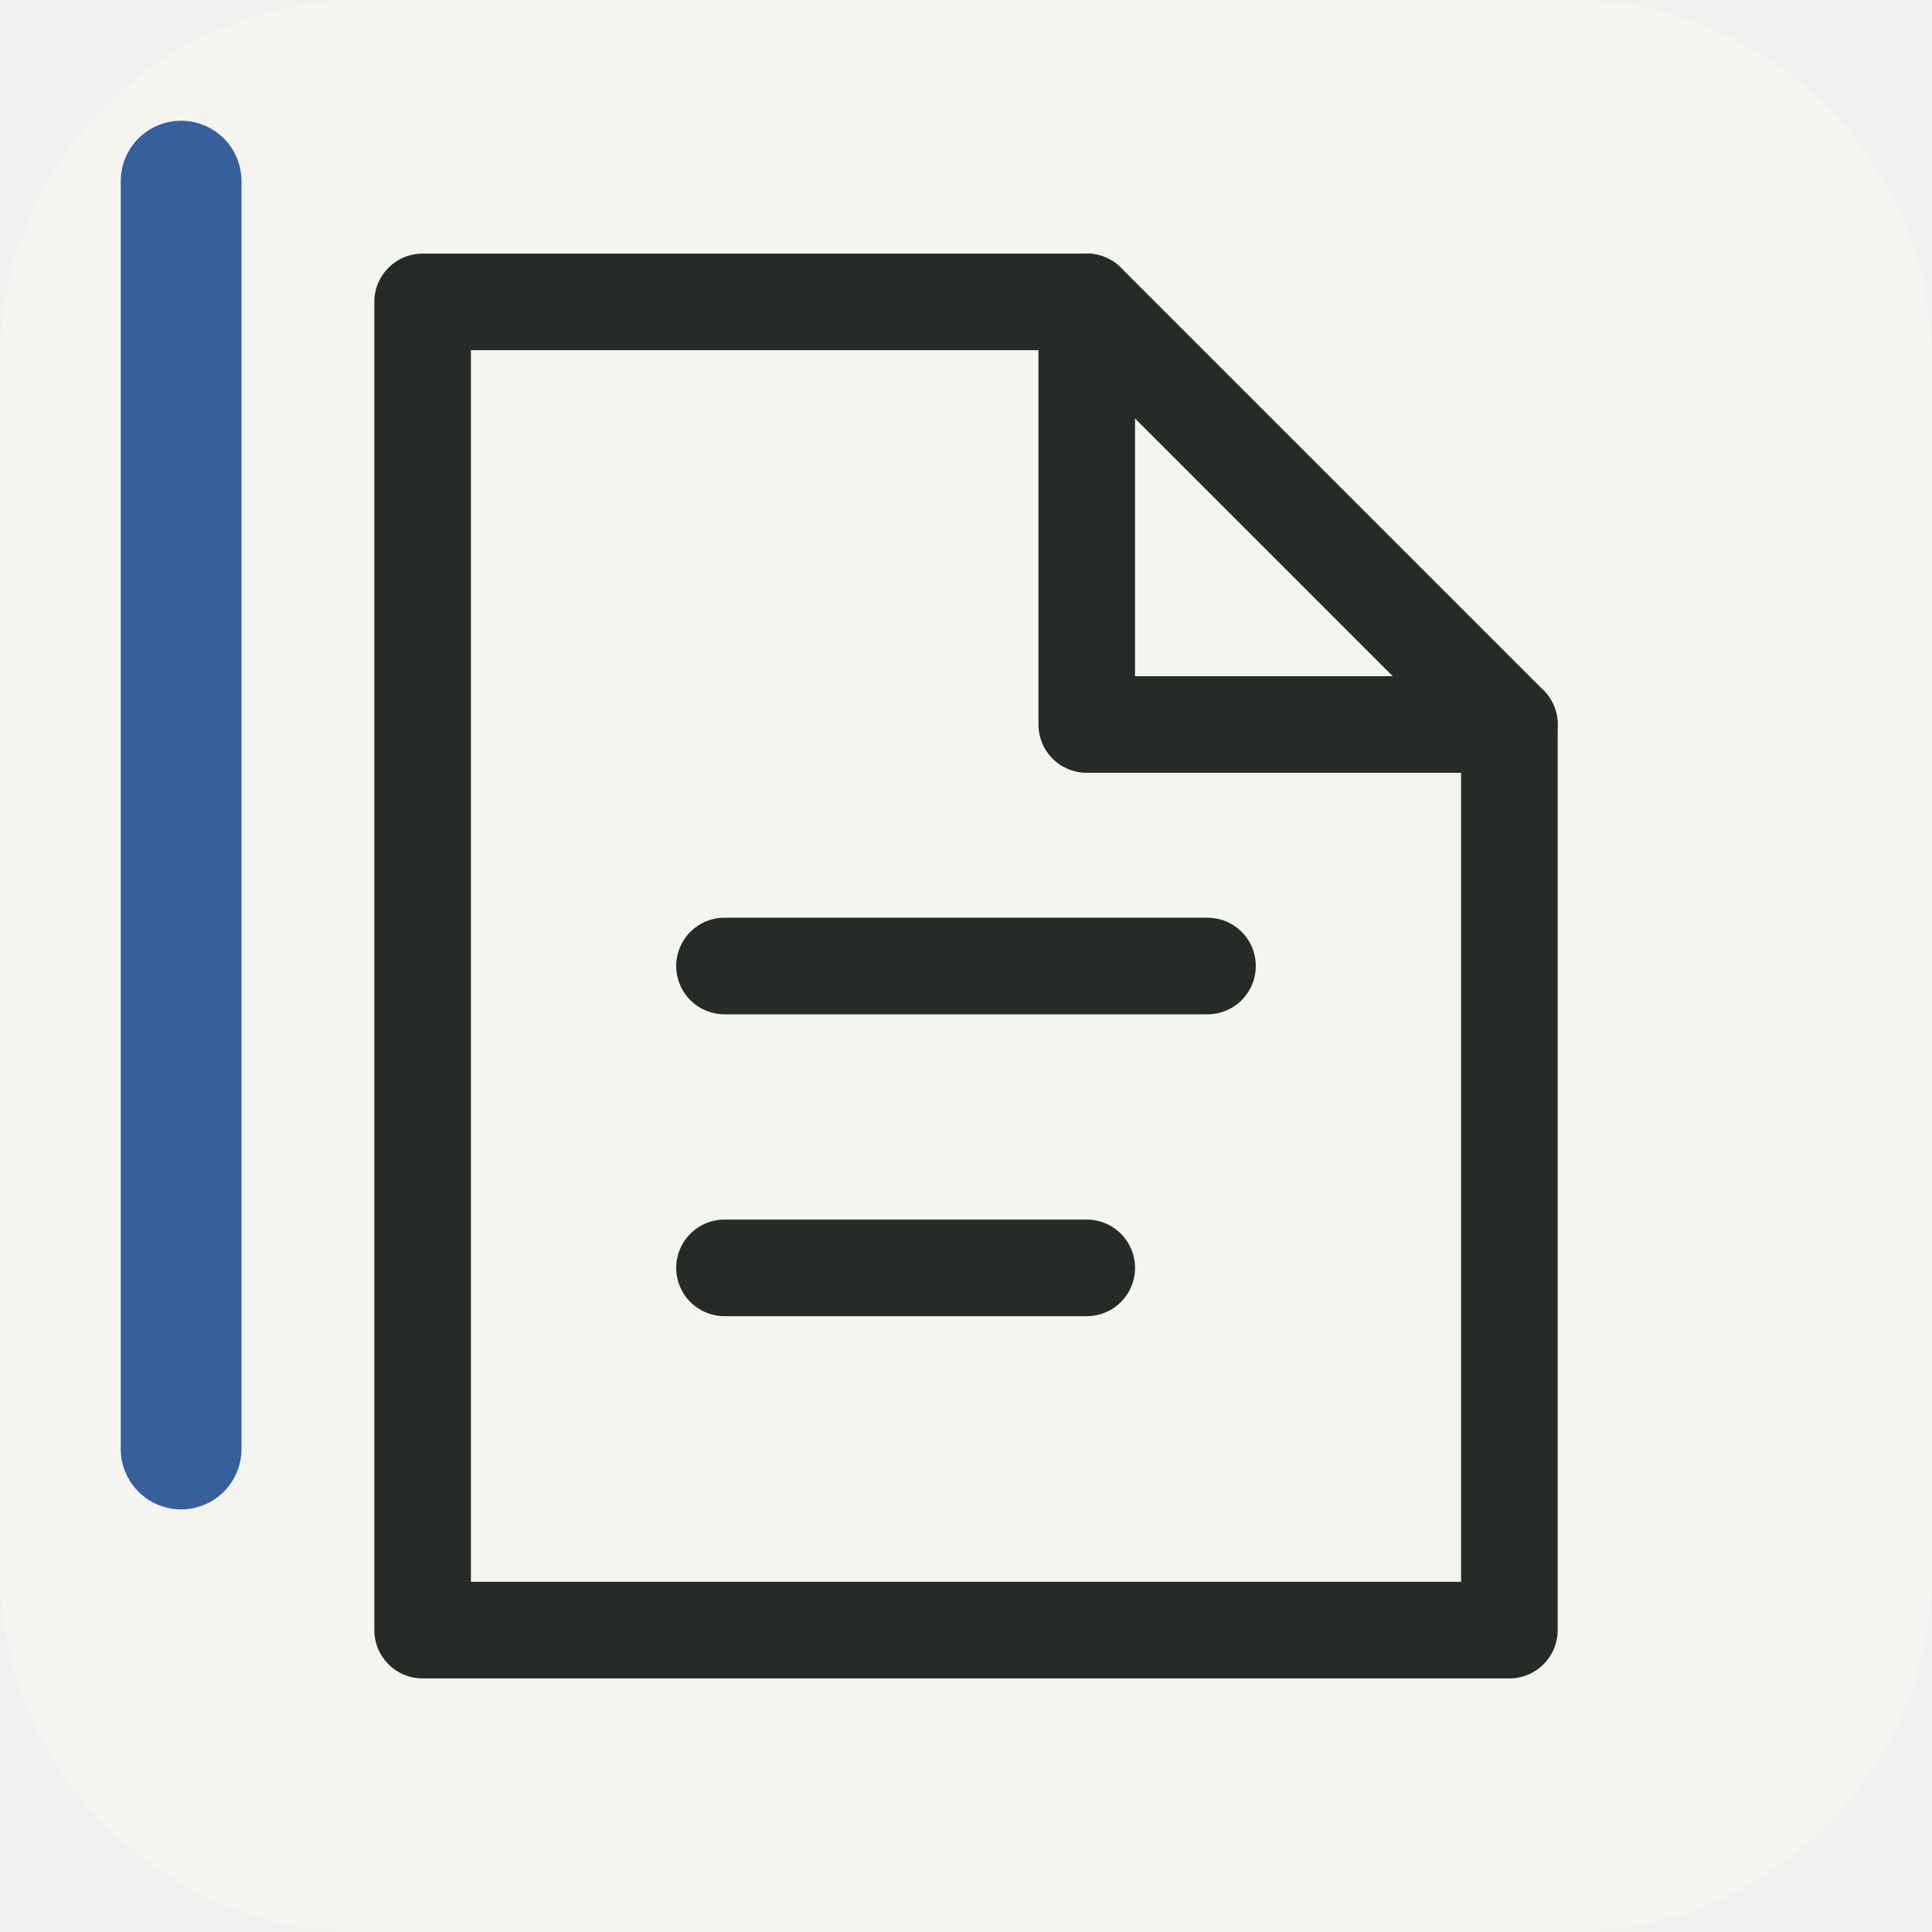
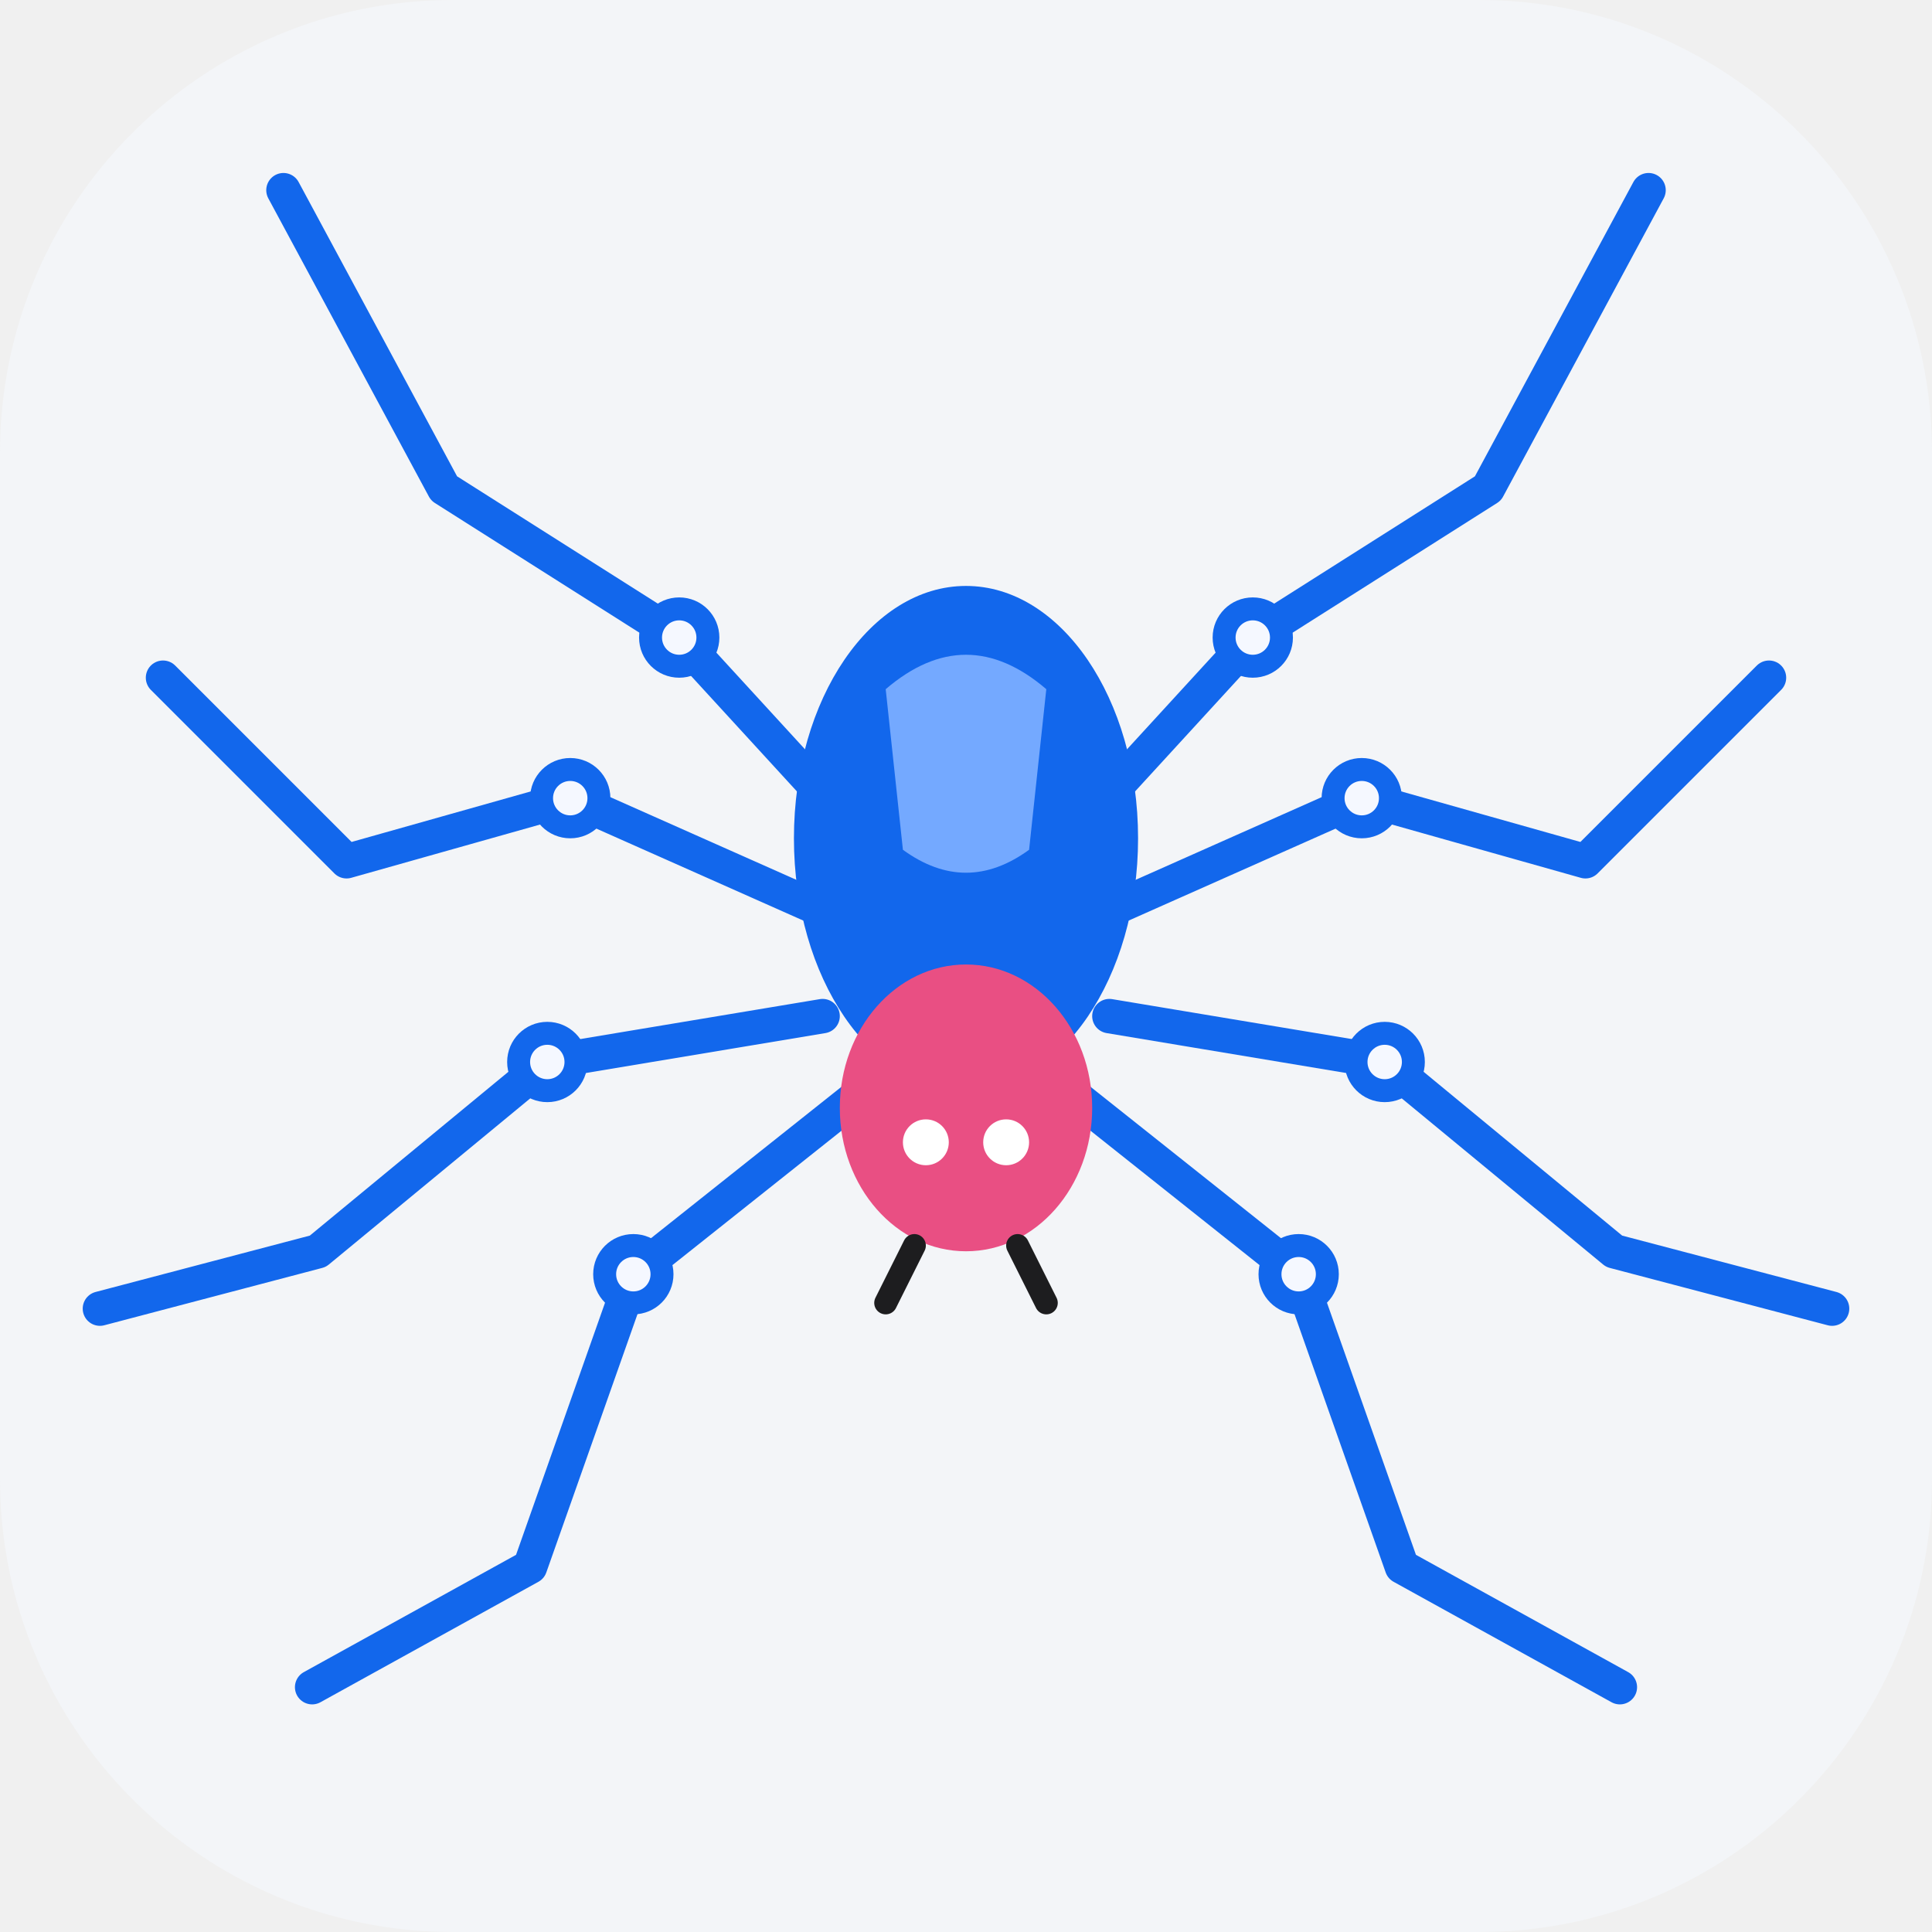
- <svg xmlns="http://www.w3.org/2000/svg" viewBox="0 0 32 32">
-   <rect width="32" height="32" rx="6" fill="#f4f4f0" />
-   <g fill="none" stroke="#272b28" stroke-width="1.6" stroke-linejoin="round" stroke-linecap="round">
-     <path d="M7 5h11l7 7v15H7Z" />
-     <path d="M18 5v7h7M12 16h8m-8 5h6" />
+ <svg xmlns="http://www.w3.org/2000/svg" width="64" height="64" viewBox="0 0 64 64" role="img" aria-labelledby="title desc">
+   <style>text{font-family:Arial,"Microsoft YaHei","PingFang SC",sans-serif;fill:#1d1d1f}.muted{fill:#545c68}.blue{fill:#1267ec}</style>
+   <rect width="64" height="64" rx="15" fill="#f3f5f8" />
+   <g transform="translate(32 31) scale(.19)">
+     <g fill="none" stroke="#1267ec" stroke-width="6" stroke-linecap="round" stroke-linejoin="round">
+       <path d="M-17-16-50-52-91-78-119-130M-24-4-69-24-108-13-140-45M-25 14-73 22-113 55-151 65M-19 28-58 59-76 110-114 131" />
+       <path d="M17-16 50-52 91-78 119-130M24-4 69-24 108-13 140-45M25 14 73 22 113 55 151 65M19 28 58 59 76 110 114 131" />
+     </g>
+     <g fill="#f5f8ff" stroke="#1267ec" stroke-width="4">
+       <circle cx="-50" cy="-52" r="5" />
+       <circle cx="50" cy="-52" r="5" />
+       <circle cx="-69" cy="-24" r="5" />
+       <circle cx="69" cy="-24" r="5" />
+       <circle cx="-73" cy="22" r="5" />
+       <circle cx="73" cy="22" r="5" />
+       <circle cx="-58" cy="59" r="5" />
+       <circle cx="58" cy="59" r="5" />
+     </g>
+     <ellipse cy="-17" rx="30" ry="44" fill="#1267ec" />
+     <path d="M-14-43Q0-55 14-43L11-15Q0-7-11-15Z" fill="#74a9ff" />
+     <ellipse cy="30" rx="22" ry="25" fill="#e94f83" />
+     <circle cx="-7" cy="36" r="4" fill="#fff" />
+     <circle cx="7" cy="36" r="4" fill="#fff" />
+     <path d="M-9 54-14 64M9 54 14 64" stroke="#1d1d1f" stroke-width="4" stroke-linecap="round" />
  </g>
-   <path d="M3 3v21" stroke="#365f9c" stroke-width="2" stroke-linecap="round" />
</svg>
